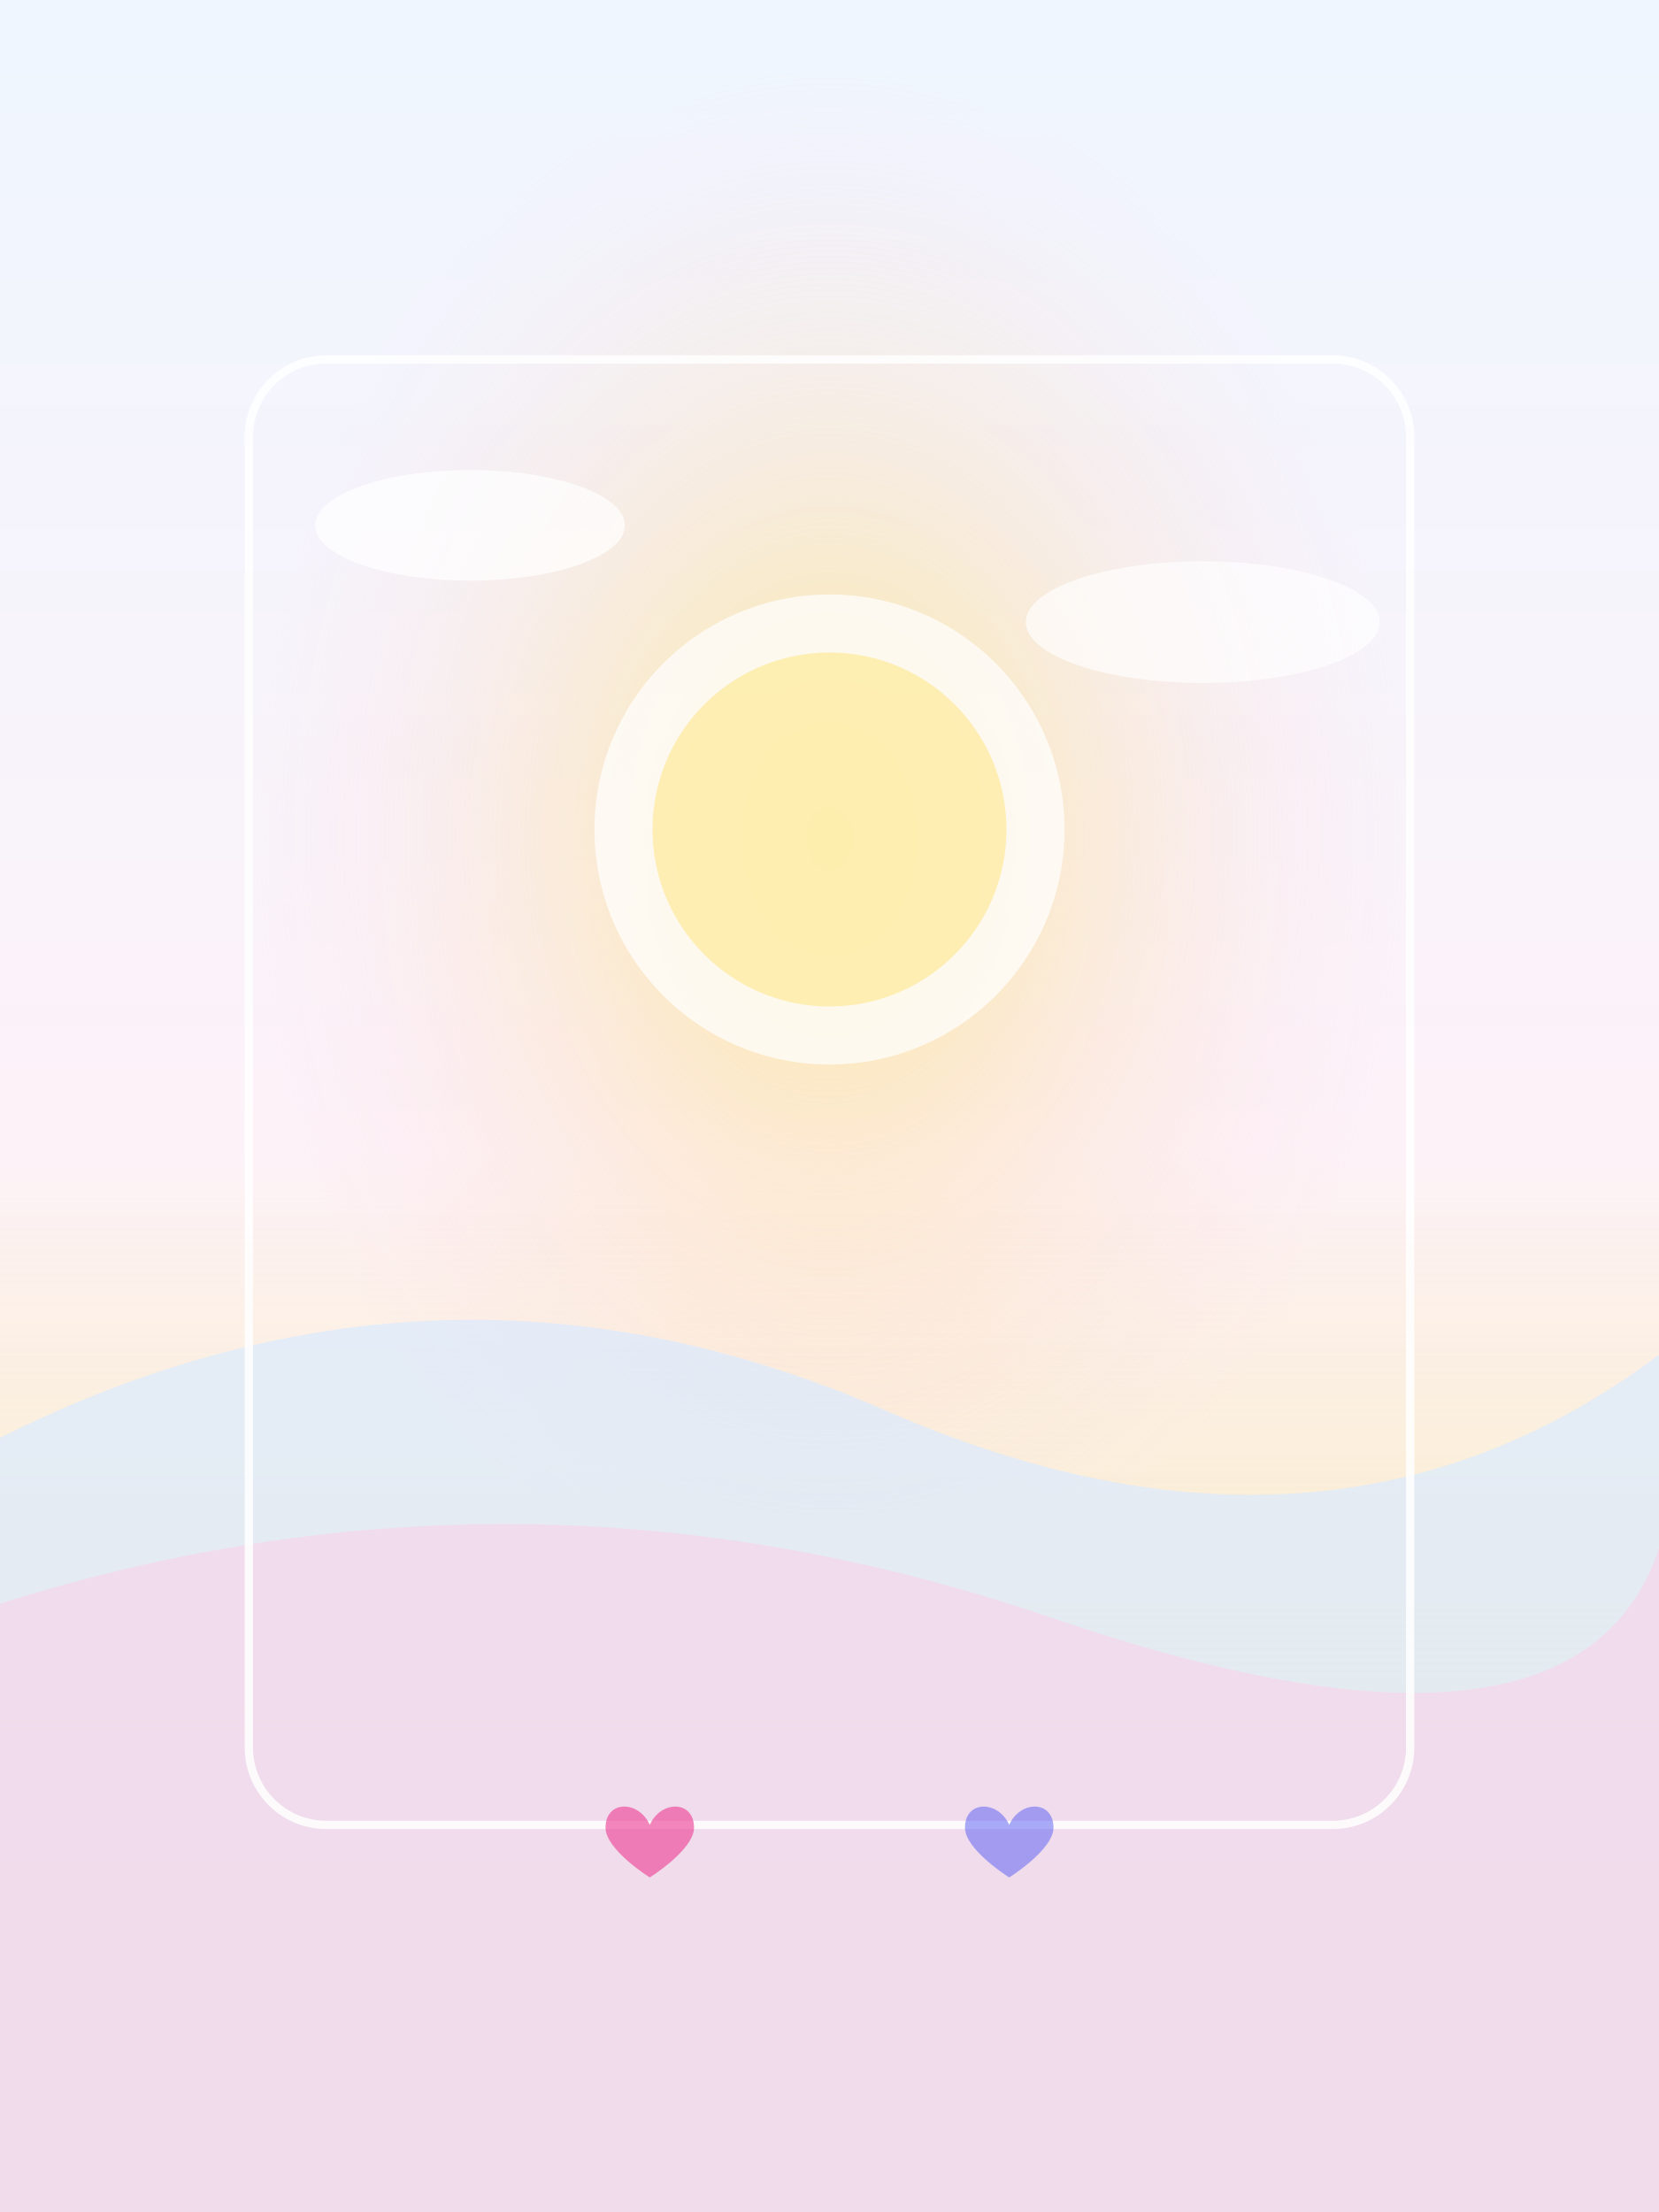
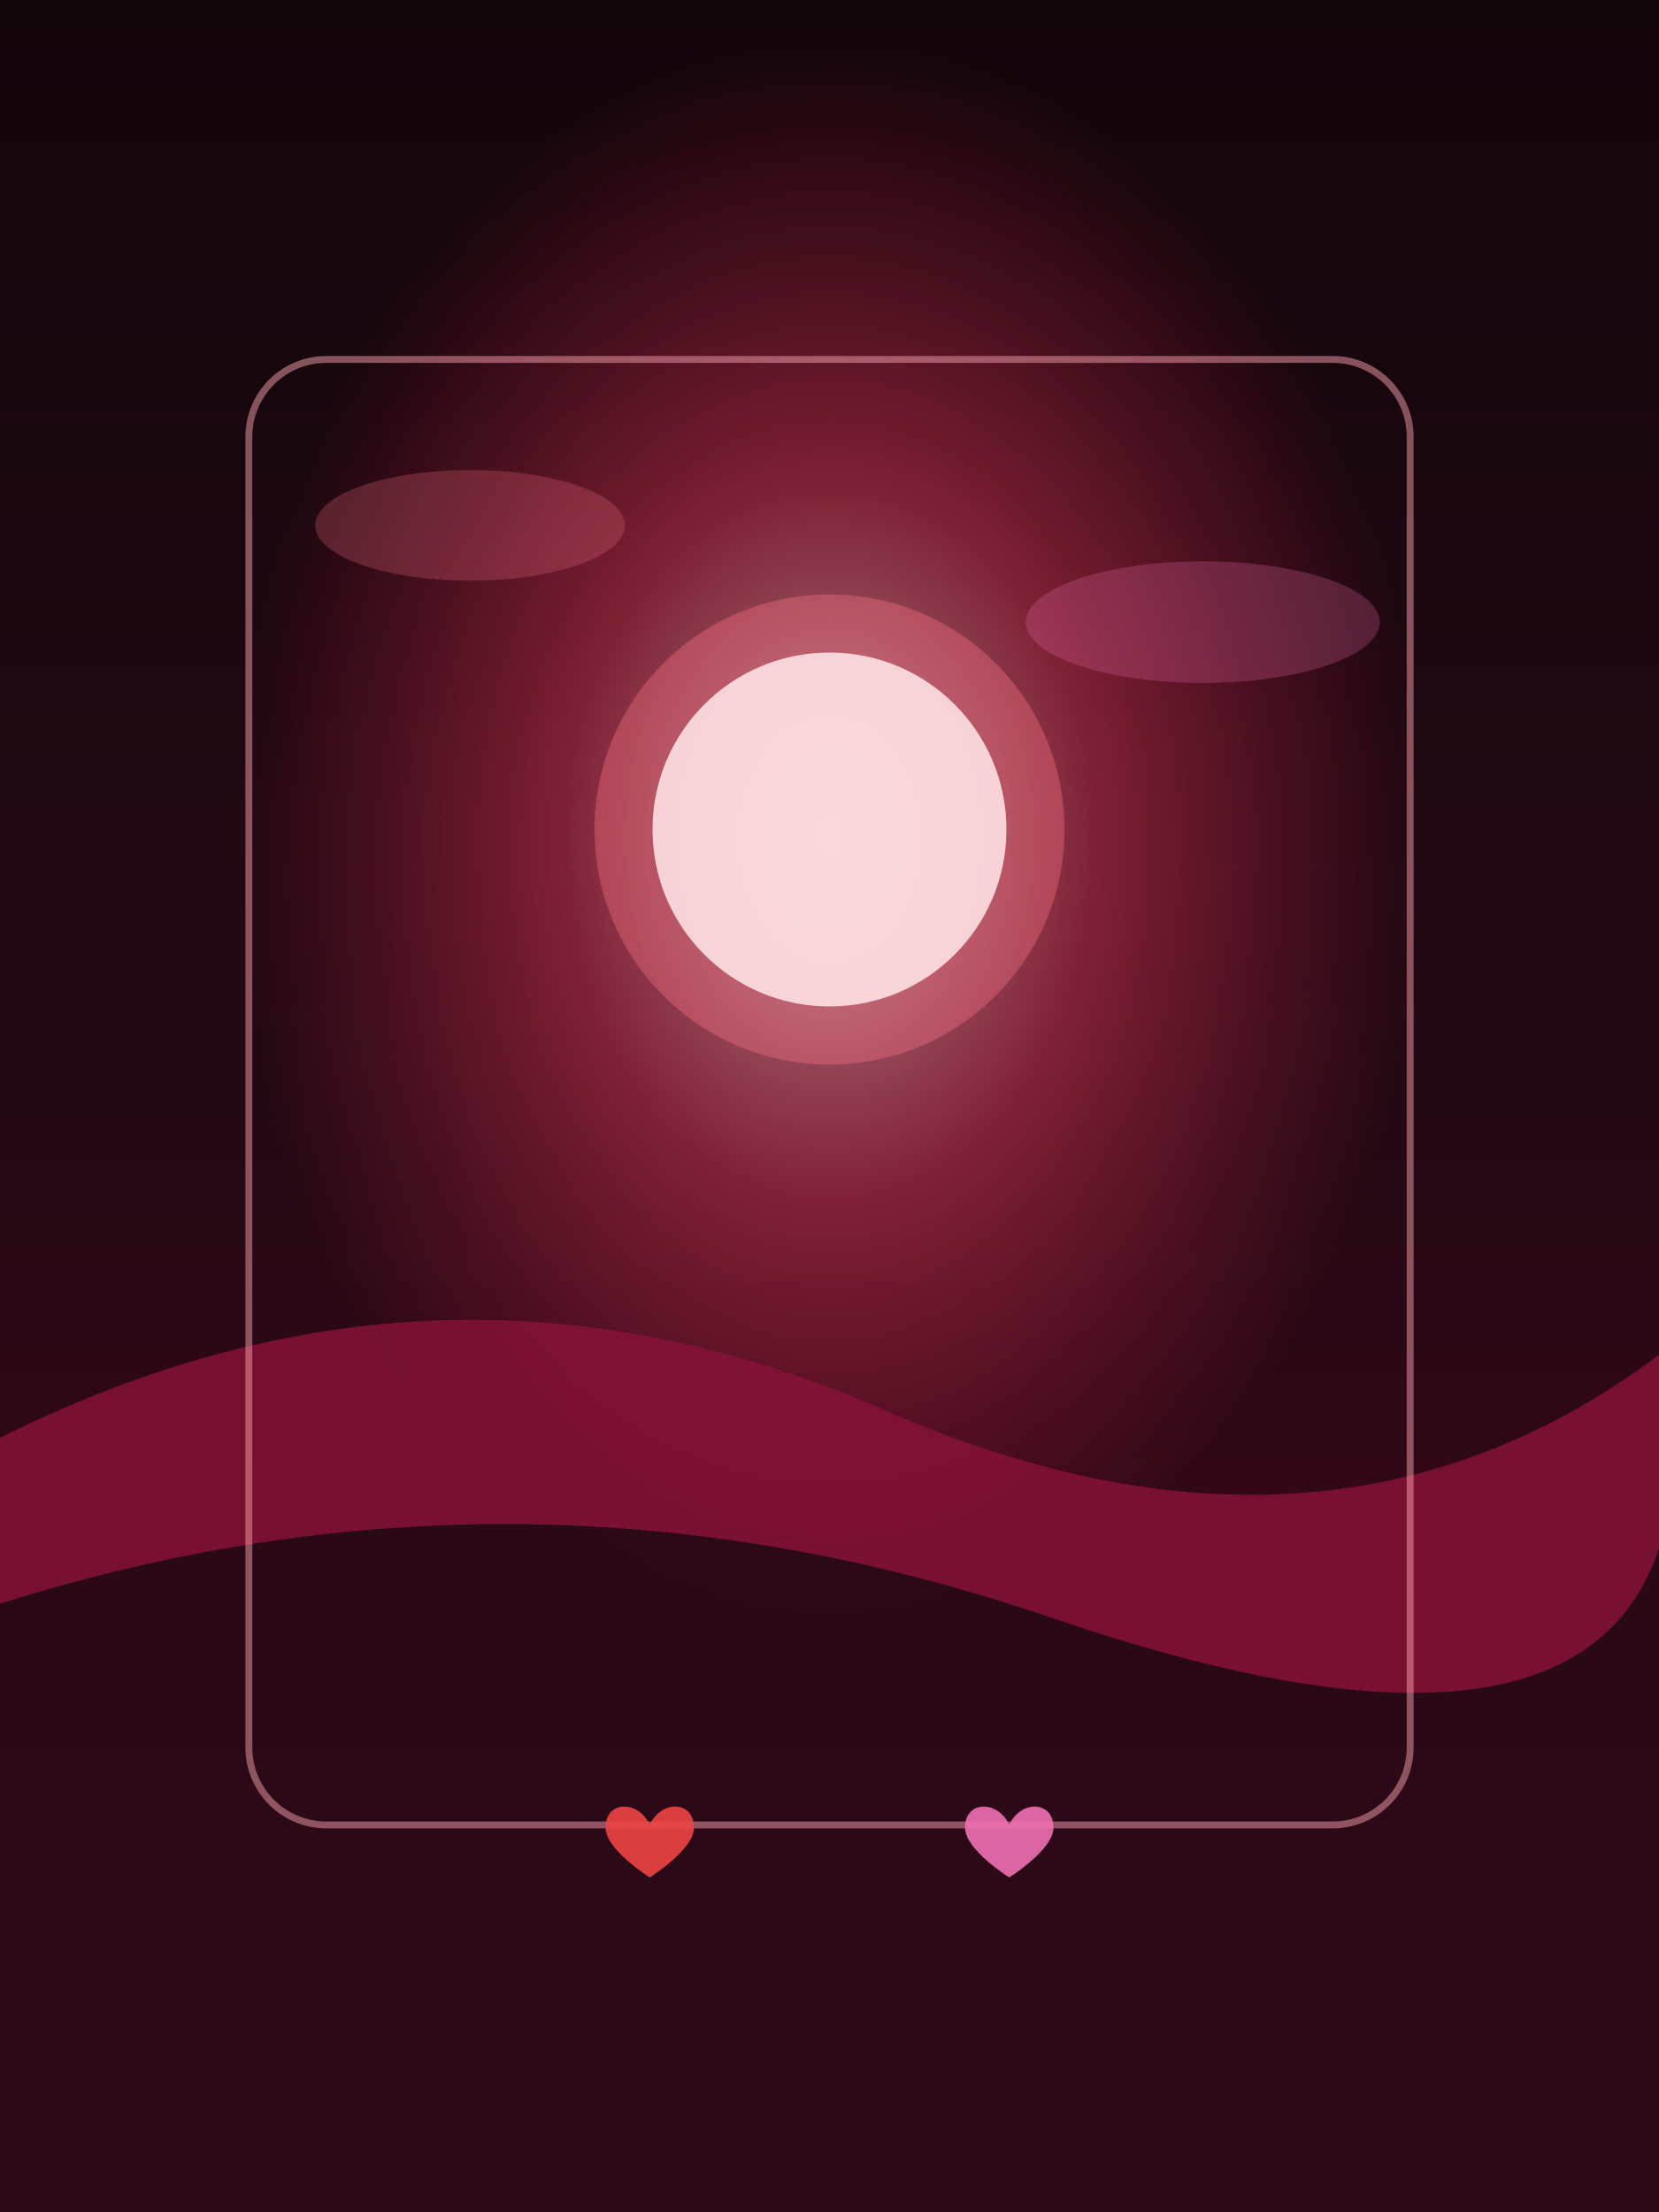
<svg xmlns="http://www.w3.org/2000/svg" viewBox="0 0 600 800" width="600" height="800">
  <defs>
    <linearGradient id="sky2" x1="0%" y1="0%" x2="0%" y2="100%">
-       <stop offset="0%" stop-color="#EFF6FF" />
-       <stop offset="52%" stop-color="#FDF2F8" />
-       <stop offset="100%" stop-color="#FDE68A" stop-opacity="0.45" />
+       <stop offset="0%" stop-color="#12050a" />
+       <stop offset="52%" stop-color="#240914" />
+       <stop offset="100%" stop-color="#4c0519" />
    </linearGradient>
-     <radialGradient id="sun2" cx="50%" cy="38%" r="35%">
-       <stop offset="0%" stop-color="#FDE047" stop-opacity="0.55" />
-       <stop offset="100%" stop-color="#FBCFE8" stop-opacity="0" />
+     <radialGradient id="sun2" cx="50%" cy="38%" r="36%">
+       <stop offset="0%" stop-color="#ffe4e6" stop-opacity="0.65" />
+       <stop offset="45%" stop-color="#f43f5e" stop-opacity="0.45" />
+       <stop offset="100%" stop-color="#e11d48" stop-opacity="0" />
    </radialGradient>
  </defs>
  <rect width="600" height="800" fill="url(#sky2)" />
  <rect width="600" height="800" fill="url(#sun2)" />
-   <circle cx="300" cy="300" r="85" fill="#FFFFFF" fill-opacity="0.72" />
-   <circle cx="300" cy="300" r="64" fill="#FDE68A" fill-opacity="0.6" />
-   <path d="M0 520 Q160 440 320 510 T600 490 L600 800 L0 800 Z" fill="#DBEAFE" fill-opacity="0.72" />
-   <path d="M0 580 Q190 520 380 585 T600 560 L600 800 L0 800 Z" fill="#FBCFE8" fill-opacity="0.55" />
-   <rect x="90" y="130" width="420" height="530" rx="28" fill="none" stroke="#FFFFFF" stroke-width="3" stroke-opacity="0.85" />
-   <ellipse cx="170" cy="190" rx="56" ry="20" fill="#FFFFFF" fill-opacity="0.7" />
-   <ellipse cx="435" cy="225" rx="64" ry="22" fill="#FFFFFF" fill-opacity="0.65" />
-   <path d="M235 660 C231 651, 219 651, 219 661 C219 669, 235 679, 235 679 C235 679, 251 669, 251 661 C251 651, 239 651, 235 660 Z" fill="#EC4899" fill-opacity="0.65" />
-   <path d="M365 660 C361 651, 349 651, 349 661 C349 669, 365 679, 365 679 C365 679, 381 669, 381 661 C381 651, 369 651, 365 660 Z" fill="#6366F1" fill-opacity="0.55" />
+   <circle cx="300" cy="300" r="85" fill="#fb7185" fill-opacity="0.38" />
+   <circle cx="300" cy="300" r="64" fill="#ffe4e6" fill-opacity="0.88" />
+   <path d="M0 520 Q160 440 320 510 T600 490 L600 800 L0 800 Z" fill="#881337" fill-opacity="0.82" />
+   <path d="M0 580 Q190 520 380 585 T600 560 L600 800 L0 800 Z" fill="#240914" fill-opacity="0.92" />
+   <rect x="90" y="130" width="420" height="530" rx="28" fill="none" stroke="#fda4af" stroke-width="2.5" stroke-opacity="0.48" />
+   <ellipse cx="170" cy="190" rx="56" ry="20" fill="#fb7185" fill-opacity="0.25" />
+   <ellipse cx="435" cy="225" rx="64" ry="22" fill="#f472b6" fill-opacity="0.24" />
+   <path d="M235 660 C231 651, 219 651, 219 661 C219 669, 235 679, 235 679 C235 679, 251 669, 251 661 C251 651, 239 651, 235 660 Z" fill="#ef4444" fill-opacity="0.9" />
+   <path d="M365 660 C361 651, 349 651, 349 661 C349 669, 365 679, 365 679 C365 679, 381 669, 381 661 C381 651, 369 651, 365 660 Z" fill="#f472b6" fill-opacity="0.88" />
</svg>
